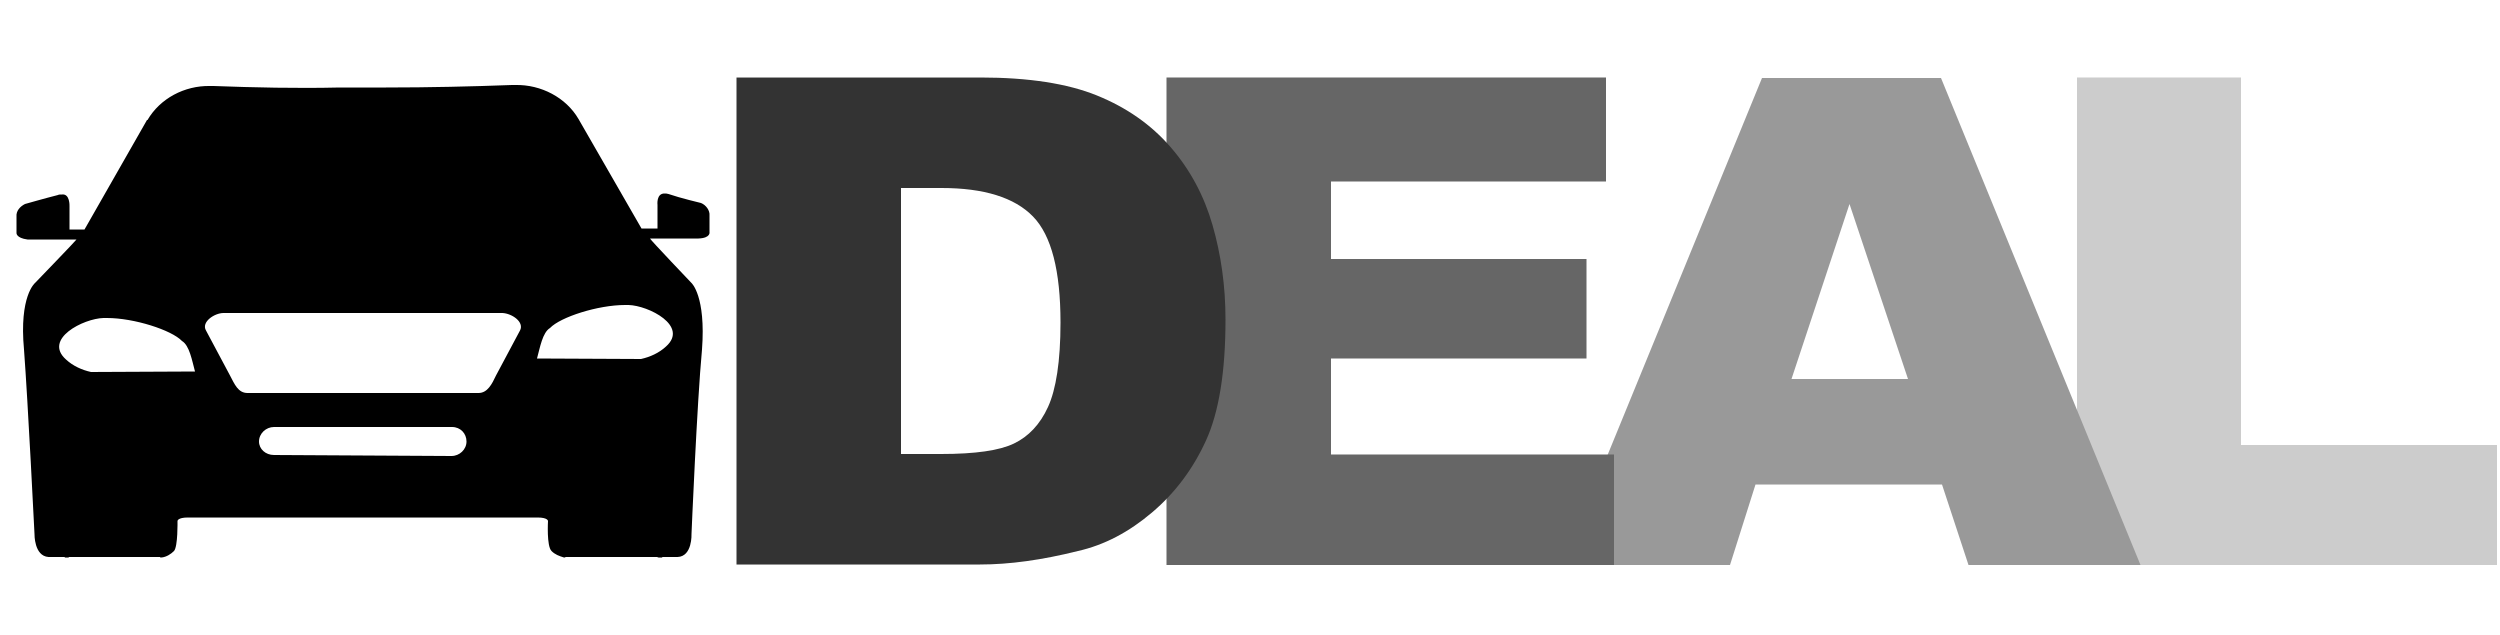
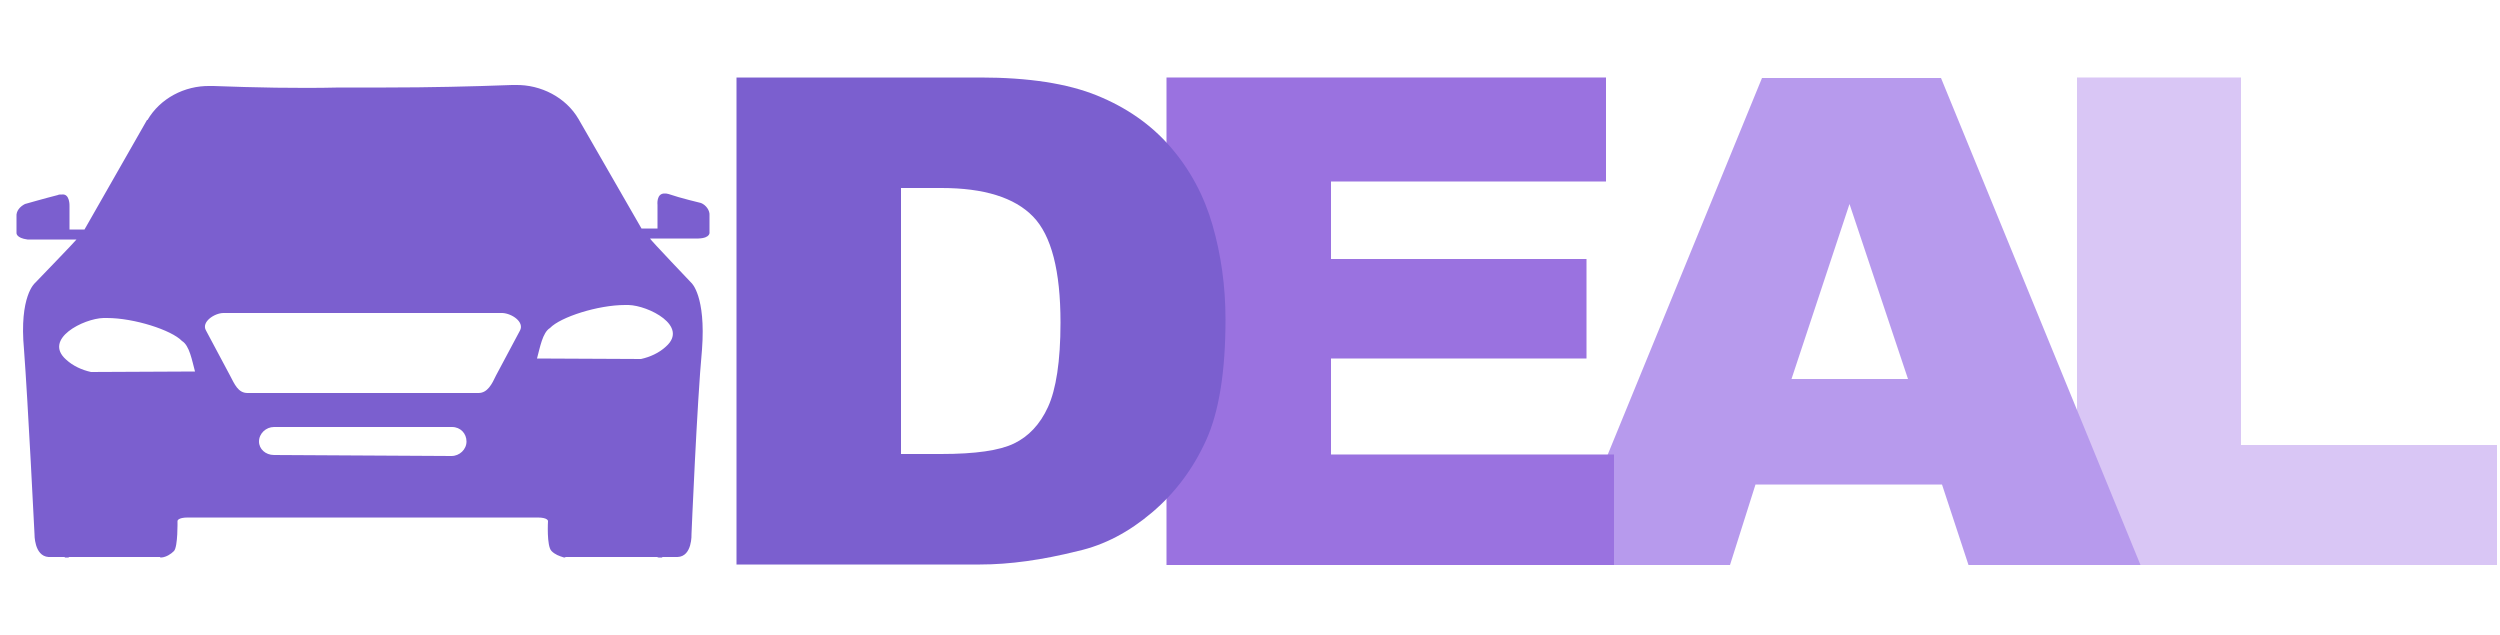
- <svg xmlns="http://www.w3.org/2000/svg" version="1.1" id="master-artboard" x="0px" y="0px" viewBox="0 0 500 127" style="enable-background:new 0 0 500 127;" xml:space="preserve">
-   <style type="text/css">
- 	.st0{fill:#0B2E4D;stroke:#AAAAAA;stroke-width:0.749;stroke-miterlimit:2.998;}
- 	.st1{fill:#CCCCCC;}
- 	.st2{fill:#999999;}
- 	.st3{fill:#666666;}
- 	.st4{fill:#333333;}
- </style>
-   <path class="st0" d="M164.5,64.3L164.5,64.3" />
-   <path d="M42.7,17.2H42c-5.1-0.1-10,2.5-12.5,6.8h-0.1L16.9,45.9h-3v-4.7c0,0,0.1-2.5-1.5-2.3c-0.3,0-0.7,0-0.8,0.1  C9.2,39.6,5,40.8,5,40.8c-1,0.5-1.8,1.4-1.7,2.5v3.3c0,0-0.1,1,2.2,1.3h9.8c0,0.1-8.3,8.7-8.3,8.7s-3.2,2.6-2.2,13.3  c0.8,10.7,2.1,36.9,2.1,36.9s-0.1,4.4,2.8,4.6h3.2l0.1,0.1h0.7l0.1-0.1H32c0,0.1,0.1,0.1,0.3,0.1c1-0.1,1.9-0.7,2.5-1.3  c0.8-0.9,0.7-6,0.7-6s0-0.7,2.1-0.7h69.9c2.1,0,2.1,0.7,2.1,0.7s-0.3,5,0.7,6c0.7,0.7,1.5,1,2.5,1.3c0.1,0,0.3,0,0.3-0.1h18.3  l0.3,0.1h0.7l0.1-0.1h3c3-0.1,2.8-4.6,2.8-4.6s1.1-26.3,2.1-36.9c0.8-10.7-2.1-13.3-2.1-13.3s-8.3-8.7-8.3-8.9h9.7  c2.5-0.1,2.2-1.3,2.2-1.3v-3.3c0.1-1-0.7-2.1-1.7-2.5c0,0-4.2-1-6.5-1.8c-0.3-0.1-0.6-0.1-0.7-0.1c-1.8-0.1-1.5,2.3-1.5,2.3v4.7  h-3.2l-12.6-21.9l0,0c-2.5-4.3-7.5-6.9-12.6-6.8h-0.7c-8,0.3-16.6,0.5-25.2,0.5h-9.3C59.4,17.7,50.8,17.5,42.7,17.2L42.7,17.2z   M54.8,91c-1.7,0-3-1.2-3-2.7l0,0l0,0c0-1.6,1.4-2.9,3-2.9h35.6c1.7,0,2.9,1.3,2.9,2.9l0,0c0,1.6-1.4,2.9-3,2.9l0,0L54.8,91L54.8,91  z M49.5,78.6c-1.9,0-2.6-1.8-3.5-3.5l-4.8-9c-1-1.7,1.7-3.5,3.5-3.5h55.8c1.9,0.1,4.4,1.8,3.5,3.5l-4.8,9c-0.8,1.7-1.7,3.5-3.5,3.5  H49.5z M107.4,71.7c0.6-2.2,1.1-5.2,2.6-6.1c2.1-2.2,9.6-4.6,15-4.6h0.7c4,0.1,12.1,4.2,7.5,8.3c-1.4,1.3-3.2,2.1-5,2.5L107.4,71.7z   M72.9,103.5L72.9,103.5 M18.2,74.4c-1.8-0.4-3.6-1.2-5-2.5c-4.6-4.1,3.5-8.2,7.5-8.3h0.7c5.4,0,12.9,2.4,15,4.6  c1.5,0.9,2,3.9,2.6,6.1L18.2,74.4z" />
+ <svg xmlns="http://www.w3.org/2000/svg" id="master-artboard" version="1.1" viewBox="0 0 500 127">
+   <defs>
+     <style>
+       .st0 {
+         fill: #9a72e0;
+       }
+ 
+       .st1 {
+         fill: #d9c6f5;
+       }
+ 
+       .st2 {
+         fill: #b79aed;
+       }
+ 
+       .st3 {
+         fill: #7b5fcf;
+       }
+ 
+       .st4 {
+         fill: #0b2e4d;
+         stroke: #aaa;
+         stroke-miterlimit: 3;
+         stroke-width: .75px;
+       }
+     </style>
+   </defs>
+   <path class="st4" d="M164.5,64.3h0" />
+   <path class="st3" d="M42.7,17.2h-.7c-5.1-.1-10,2.5-12.5,6.8h-.1l-12.5,21.9h-3v-4.7s.1-2.5-1.5-2.3c-.3,0-.7,0-.8.1-2.4.6-6.6,1.8-6.6,1.8-1,.5-1.8,1.4-1.7,2.5v3.3s-.1,1,2.2,1.3h9.8c0,.1-8.3,8.7-8.3,8.7,0,0-3.2,2.6-2.2,13.3.8,10.7,2.1,36.9,2.1,36.9,0,0-.1,4.4,2.8,4.6h3.2l.1.1h.7l.1-.1h18.2c0,.1.1.1.3.1,1-.1,1.9-.7,2.5-1.3.8-.9.7-6,.7-6,0,0,0-.7,2.1-.7h69.9c2.1,0,2.1.7,2.1.7,0,0-.3,5,.7,6,.7.7,1.5,1,2.5,1.3.1,0,.3,0,.3-.1h18.3l.3.1h.7l.1-.1h3c3-.1,2.8-4.6,2.8-4.6,0,0,1.1-26.3,2.1-36.9.8-10.7-2.1-13.3-2.1-13.3,0,0-8.3-8.7-8.3-8.9h9.7c2.5-.1,2.2-1.3,2.2-1.3v-3.3c.1-1-.7-2.1-1.7-2.5,0,0-4.2-1-6.5-1.8-.3-.1-.6-.1-.7-.1-1.8-.1-1.5,2.3-1.5,2.3v4.7h-3.2l-12.6-21.9h0c-2.5-4.3-7.5-6.9-12.6-6.8h-.7c-8,.3-16.6.5-25.2.5h-9.3c-8.5.2-17.1,0-25.2-.3h0ZM54.8,91c-1.7,0-3-1.2-3-2.7h0c0-1.6,1.4-2.9,3-2.9h35.6c1.7,0,2.9,1.3,2.9,2.9h0c0,1.6-1.4,2.9-3,2.9h0l-35.5-.2h0ZM49.5,78.6c-1.9,0-2.6-1.8-3.5-3.5l-4.8-9c-1-1.7,1.7-3.5,3.5-3.5h55.8c1.9.1,4.4,1.8,3.5,3.5l-4.8,9c-.8,1.7-1.7,3.5-3.5,3.5,0,0-46.2,0-46.2,0ZM107.4,71.7c.6-2.2,1.1-5.2,2.6-6.1,2.1-2.2,9.6-4.6,15-4.6h.7c4,.1,12.1,4.2,7.5,8.3-1.4,1.3-3.2,2.1-5,2.5,0,0-20.8-.1-20.8-.1ZM72.9,103.5h0M18.2,74.4c-1.8-.4-3.6-1.2-5-2.5-4.6-4.1,3.5-8.2,7.5-8.3h.7c5.4,0,12.9,2.4,15,4.6,1.5.9,2,3.9,2.6,6.1l-20.8.1Z" />
  <g>
-     <path class="st1" d="M415.4,15.5h32.8V89h51.2v24h-84V15.5z" />
-     <path class="st2" d="M381.6,75.8l-11.7-35l-11.6,35H381.6z M388.4,96.9h-37.3L346,113h-33.5l39.9-97.4h35.8l39.9,97.4h-34.4   L388.4,96.9z" />
-     <path class="st3" d="M233.3,15.5h87.9v20.8h-55v15.5h51.1v19.9h-51.1v19.2h56.6V113h-89.5L233.3,15.5L233.3,15.5z" />
-     <path class="st4" d="M147.4,15.5h48.7c9.6,0,17.4,1.2,23.3,3.6c5.9,2.4,10.8,5.8,14.7,10.3s6.7,9.7,8.4,15.6s2.6,12.2,2.6,18.9   c0,10.4-1.3,18.5-3.9,24.2c-2.6,5.7-6.2,10.5-10.8,14.4s-9.5,6.5-14.8,7.7c-7.2,1.8-13.7,2.7-19.6,2.7h-48.7V15.5H147.4z    M180.2,37.6v53.2h8c6.9,0,11.7-0.7,14.6-2.1c2.9-1.4,5.2-3.8,6.8-7.3s2.5-9.1,2.5-16.9c0-10.3-1.8-17.4-5.5-21.2   s-9.8-5.7-18.3-5.7H180.2z" />
+     <path class="st1" d="M415.4,15.5h32.8v73.5h51.2v24h-84V15.5Z" />
+     <path class="st2" d="M381.6,75.8l-11.7-35-11.6,35h23.3ZM388.4,96.9h-37.3l-5.1,16.1h-33.5l39.9-97.4h35.8l39.9,97.4h-34.4l-5.3-16.1Z" />
+     <path class="st0" d="M233.3,15.5h87.9v20.8h-55v15.5h51.1v19.9h-51.1v19.2h56.6v22.1h-89.5V15.5h0Z" />
+     <path class="st3" d="M147.4,15.5h48.7c9.6,0,17.4,1.2,23.3,3.6,5.9,2.4,10.8,5.8,14.7,10.3s6.7,9.7,8.4,15.6,2.6,12.2,2.6,18.9c0,10.4-1.3,18.5-3.9,24.2-2.6,5.7-6.2,10.5-10.8,14.4s-9.5,6.5-14.8,7.7c-7.2,1.8-13.7,2.7-19.6,2.7h-48.7V15.5h.1ZM180.2,37.6v53.2h8c6.9,0,11.7-.7,14.6-2.1,2.9-1.4,5.2-3.8,6.8-7.3s2.5-9.1,2.5-16.9c0-10.3-1.8-17.4-5.5-21.2s-9.8-5.7-18.3-5.7h-8.1Z" />
  </g>
</svg>
